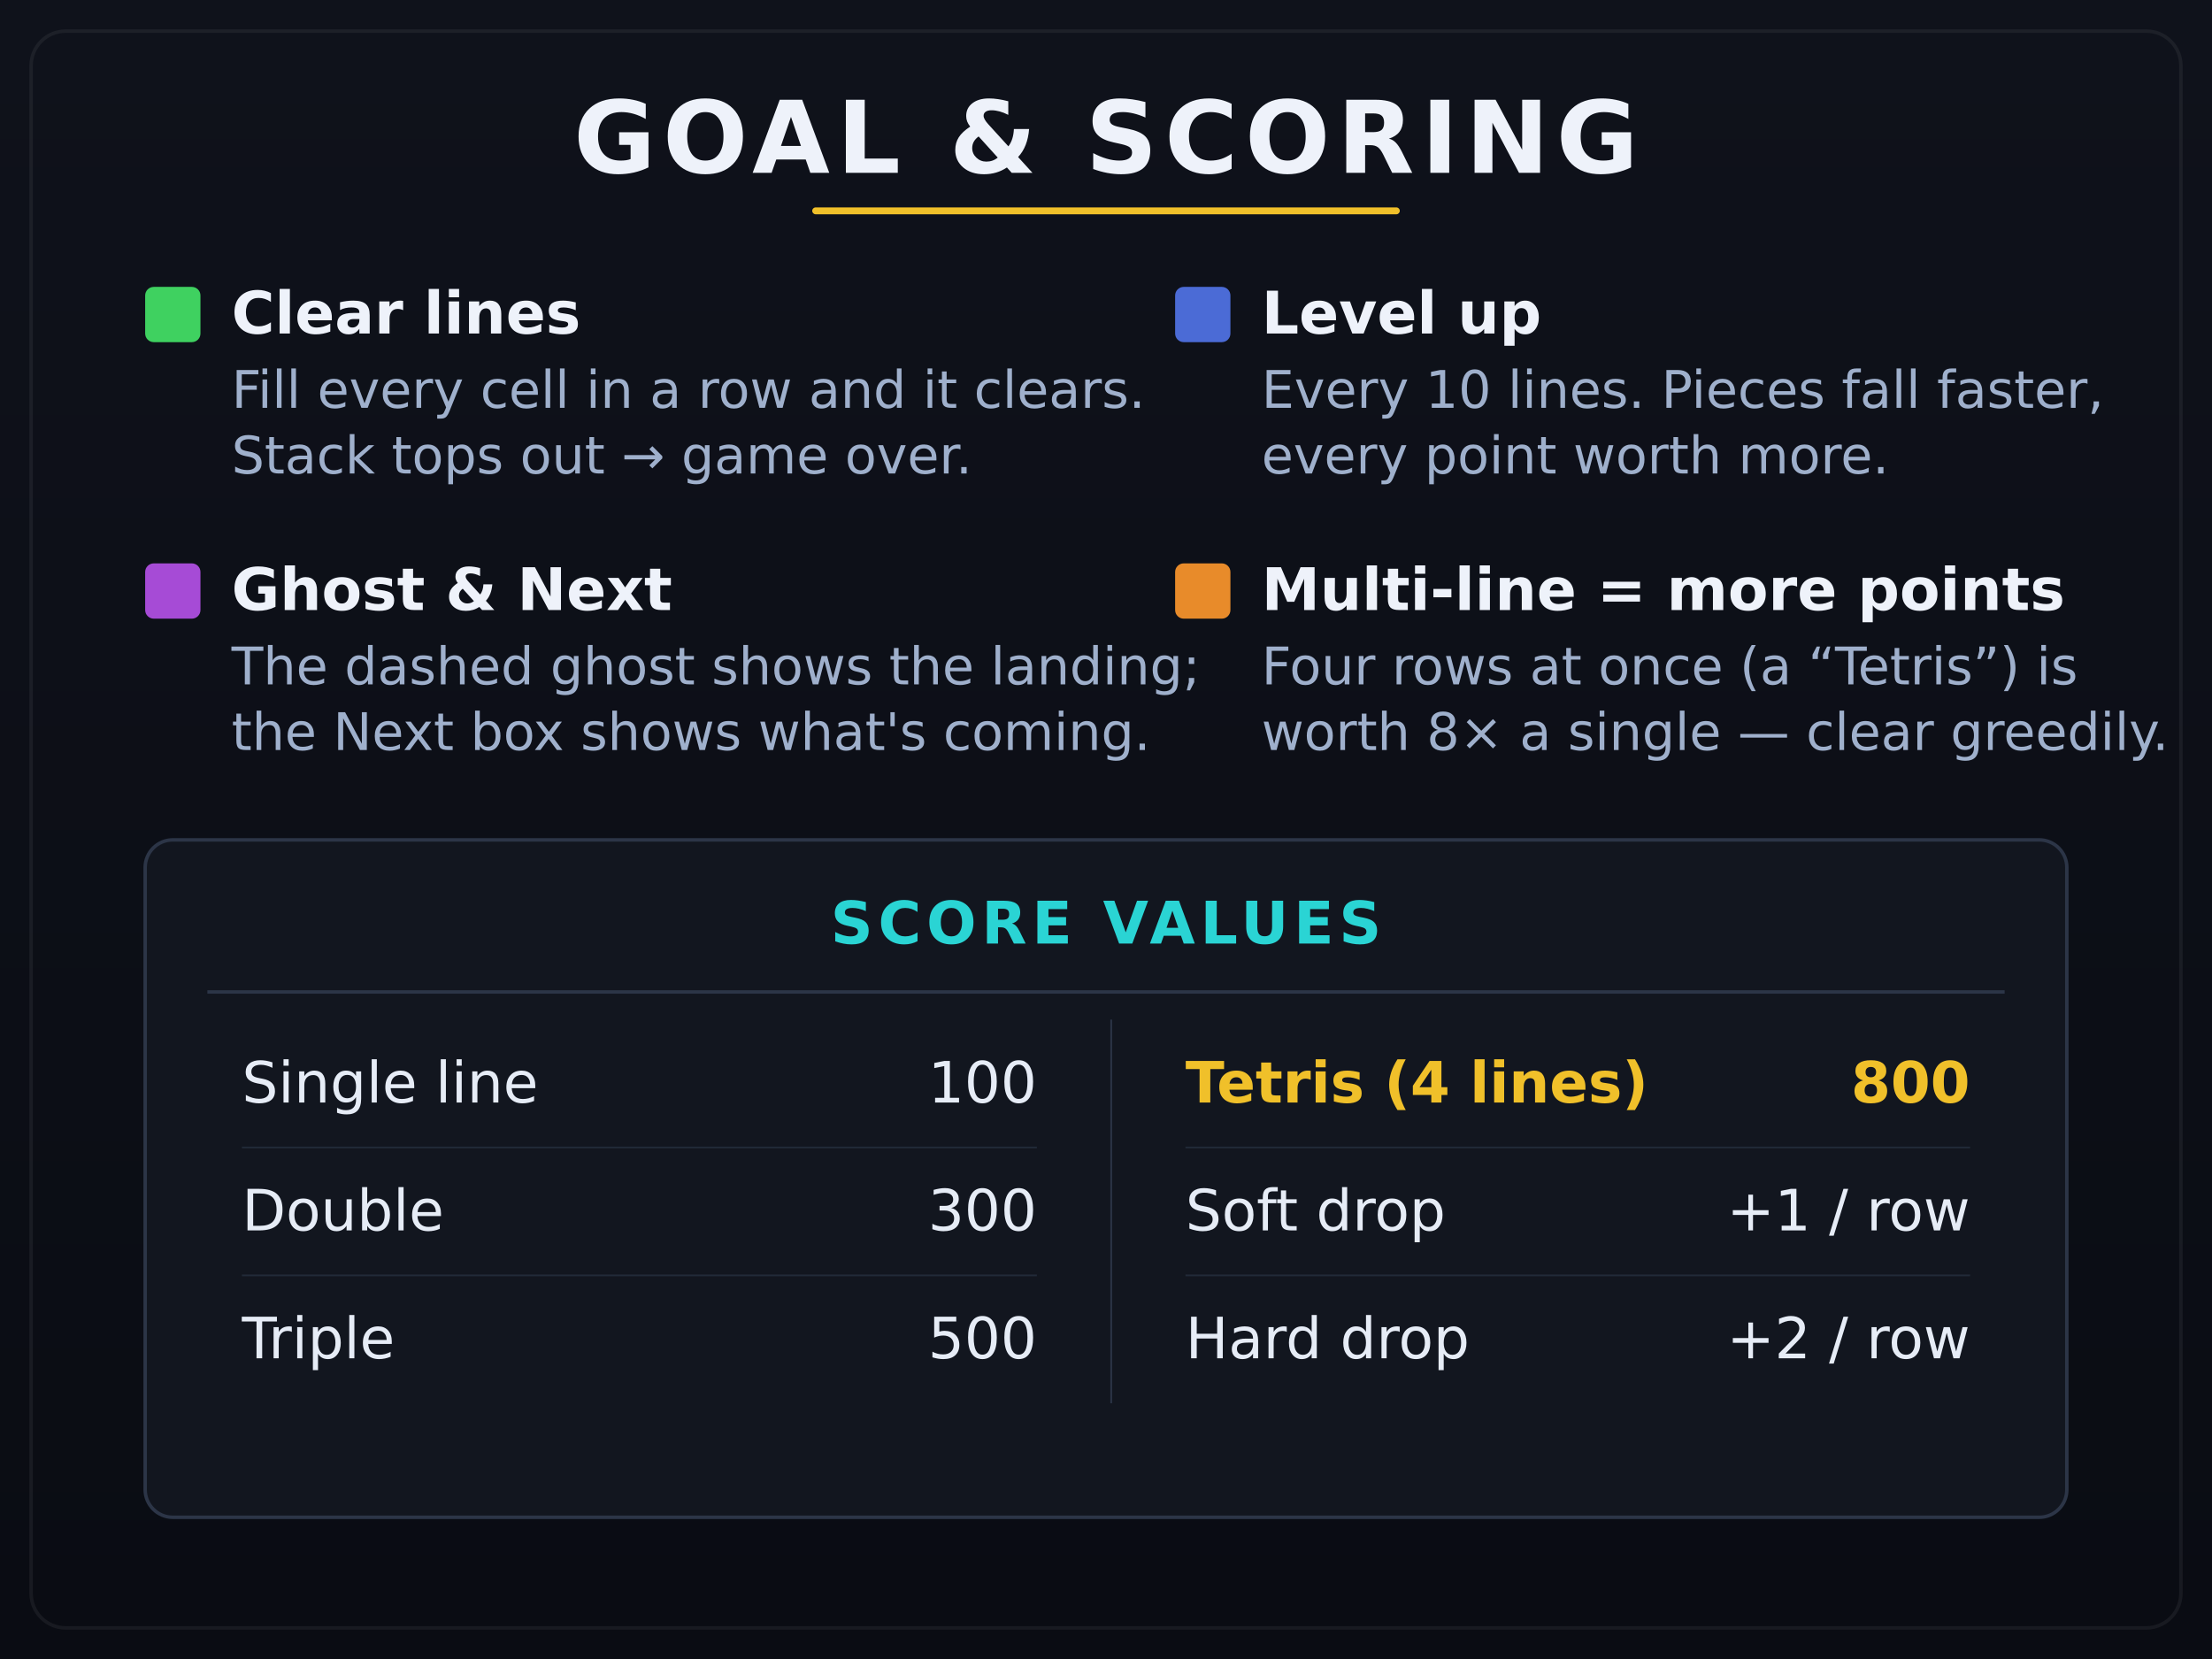
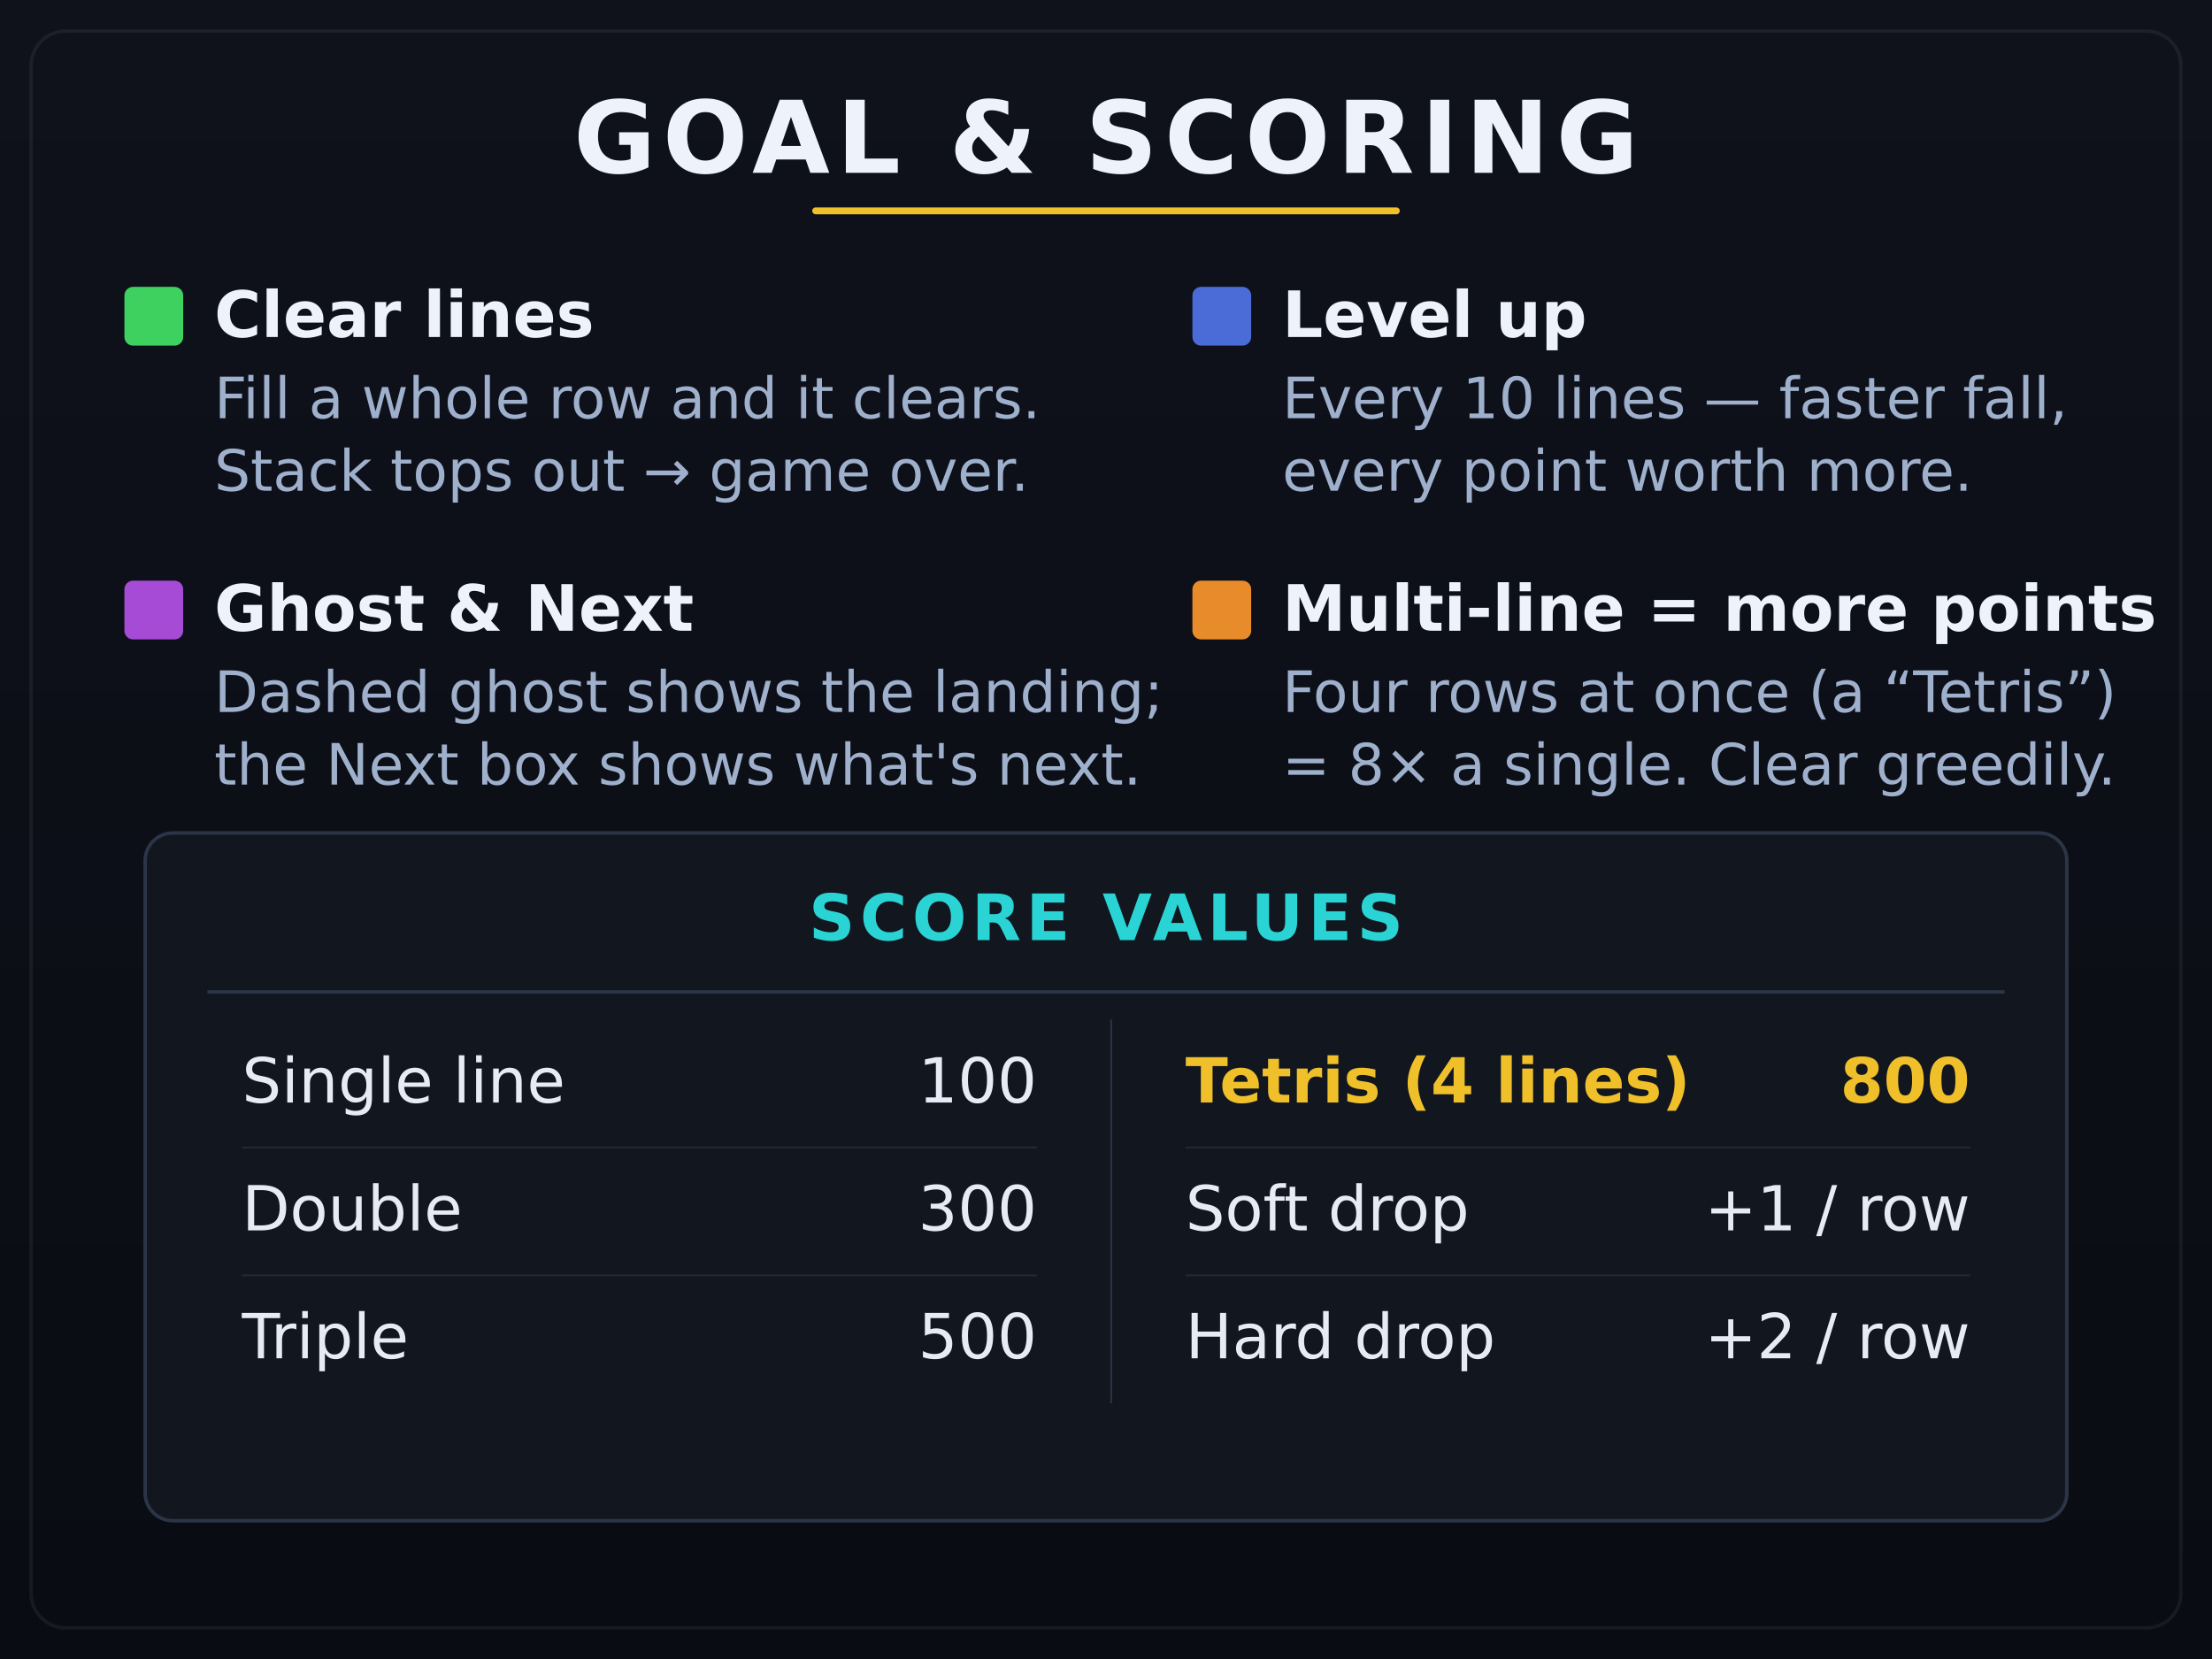
<svg xmlns="http://www.w3.org/2000/svg" width="1280" height="960" viewBox="0 0 1280 960" font-family="DejaVu Sans, 'Liberation Sans', sans-serif">
  <defs>
    <linearGradient id="bg" x1="0" y1="0" x2="0" y2="1">
      <stop offset="0" stop-color="#0f121b" />
      <stop offset="1" stop-color="#0a0c13" />
    </linearGradient>
  </defs>
  <rect width="1280" height="960" fill="url(#bg)" />
  <rect x="18" y="18" width="1244" height="924" rx="20" fill="none" stroke="#ffffff" stroke-opacity="0.06" stroke-width="2" />
  <text x="640" y="100" text-anchor="middle" font-size="58" font-weight="700" fill="#eef2fa" letter-spacing="4">GOAL &amp; SCORING</text>
  <rect x="470" y="120" width="340" height="4" rx="2" fill="#f0c02a" />
-   <g font-size="30" fill="#c7d2e6">
-     <g transform="translate(84 196)">
-       <rect x="0" y="-30" width="32" height="32" rx="5" fill="#3fd160" />
-       <text x="50" y="-3" font-size="34" font-weight="700" fill="#eef2fa">Clear lines</text>
-       <text x="50" y="40" fill="#9fb0cc">Fill every cell in a row and it clears.</text>
-       <text x="50" y="78" fill="#9fb0cc">Stack tops out → game over.</text>
+   <g font-size="33" fill="#c7d2e6">
+     <g transform="translate(72 198)">
+       <rect x="0" y="-32" width="34" height="34" rx="5" fill="#3fd160" />
+       <text x="52" y="-3" font-size="37" font-weight="700" fill="#eef2fa">Clear lines</text>
+       <text x="52" y="44" fill="#9fb0cc">Fill a whole row and it clears.</text>
+       <text x="52" y="86" fill="#9fb0cc">Stack tops out → game over.</text>
    </g>
-     <g transform="translate(680 196)">
-       <rect x="0" y="-30" width="32" height="32" rx="5" fill="#4b6bd6" />
-       <text x="50" y="-3" font-size="34" font-weight="700" fill="#eef2fa">Level up</text>
-       <text x="50" y="40" fill="#9fb0cc">Every 10 lines. Pieces fall faster,</text>
-       <text x="50" y="78" fill="#9fb0cc">every point worth more.</text>
+     <g transform="translate(690 198)">
+       <rect x="0" y="-32" width="34" height="34" rx="5" fill="#4b6bd6" />
+       <text x="52" y="-3" font-size="37" font-weight="700" fill="#eef2fa">Level up</text>
+       <text x="52" y="44" fill="#9fb0cc">Every 10 lines — faster fall,</text>
+       <text x="52" y="86" fill="#9fb0cc">every point worth more.</text>
    </g>
-     <g transform="translate(84 356)">
-       <rect x="0" y="-30" width="32" height="32" rx="5" fill="#a64bd6" />
-       <text x="50" y="-3" font-size="34" font-weight="700" fill="#eef2fa">Ghost &amp; Next</text>
-       <text x="50" y="40" fill="#9fb0cc">The dashed ghost shows the landing;</text>
-       <text x="50" y="78" fill="#9fb0cc">the Next box shows what's coming.</text>
+     <g transform="translate(72 368)">
+       <rect x="0" y="-32" width="34" height="34" rx="5" fill="#a64bd6" />
+       <text x="52" y="-3" font-size="37" font-weight="700" fill="#eef2fa">Ghost &amp; Next</text>
+       <text x="52" y="44" fill="#9fb0cc">Dashed ghost shows the landing;</text>
+       <text x="52" y="86" fill="#9fb0cc">the Next box shows what's next.</text>
    </g>
-     <g transform="translate(680 356)">
-       <rect x="0" y="-30" width="32" height="32" rx="5" fill="#e88b2a" />
-       <text x="50" y="-3" font-size="34" font-weight="700" fill="#eef2fa">Multi-line = more points</text>
-       <text x="50" y="40" fill="#9fb0cc">Four rows at once (a “Tetris”) is</text>
-       <text x="50" y="78" fill="#9fb0cc">worth 8× a single — clear greedily.</text>
+     <g transform="translate(690 368)">
+       <rect x="0" y="-32" width="34" height="34" rx="5" fill="#e88b2a" />
+       <text x="52" y="-3" font-size="37" font-weight="700" fill="#eef2fa">Multi-line = more points</text>
+       <text x="52" y="44" fill="#9fb0cc">Four rows at once (a “Tetris”)</text>
+       <text x="52" y="86" fill="#9fb0cc">= 8× a single. Clear greedily.</text>
    </g>
  </g>
-   <rect x="84" y="486" width="1112" height="392" rx="16" fill="#12161f" stroke="#2c3547" stroke-width="2" />
-   <text x="640" y="546" text-anchor="middle" font-size="34" font-weight="700" fill="#2ad4d4" letter-spacing="3">SCORE VALUES</text>
+   <rect x="84" y="482" width="1112" height="398" rx="16" fill="#12161f" stroke="#2c3547" stroke-width="2" />
+   <text x="640" y="544" text-anchor="middle" font-size="37" font-weight="700" fill="#2ad4d4" letter-spacing="3">SCORE VALUES</text>
  <line x1="120" y1="574" x2="1160" y2="574" stroke="#2c3547" stroke-width="2" />
-   <g font-size="33" fill="#e6ecf6">
+   <g font-size="36" fill="#e6ecf6">
    <text x="140" y="638">Single line</text>
    <text x="600" y="638" text-anchor="end">100</text>
    <line x1="140" y1="664" x2="600" y2="664" stroke="#212a38" stroke-width="1" />
    <text x="140" y="712">Double</text>
    <text x="600" y="712" text-anchor="end">300</text>
    <line x1="140" y1="738" x2="600" y2="738" stroke="#212a38" stroke-width="1" />
    <text x="140" y="786">Triple</text>
    <text x="600" y="786" text-anchor="end">500</text>
    <text x="686" y="638" fill="#f0c02a" font-weight="700">Tetris (4 lines)</text>
    <text x="1140" y="638" text-anchor="end" fill="#f0c02a" font-weight="700">800</text>
    <line x1="686" y1="664" x2="1140" y2="664" stroke="#212a38" stroke-width="1" />
    <text x="686" y="712">Soft drop</text>
    <text x="1140" y="712" text-anchor="end">+1 / row</text>
    <line x1="686" y1="738" x2="1140" y2="738" stroke="#212a38" stroke-width="1" />
    <text x="686" y="786">Hard drop</text>
    <text x="1140" y="786" text-anchor="end">+2 / row</text>
  </g>
  <line x1="643" y1="590" x2="643" y2="812" stroke="#2c3547" stroke-width="1" />
</svg>
